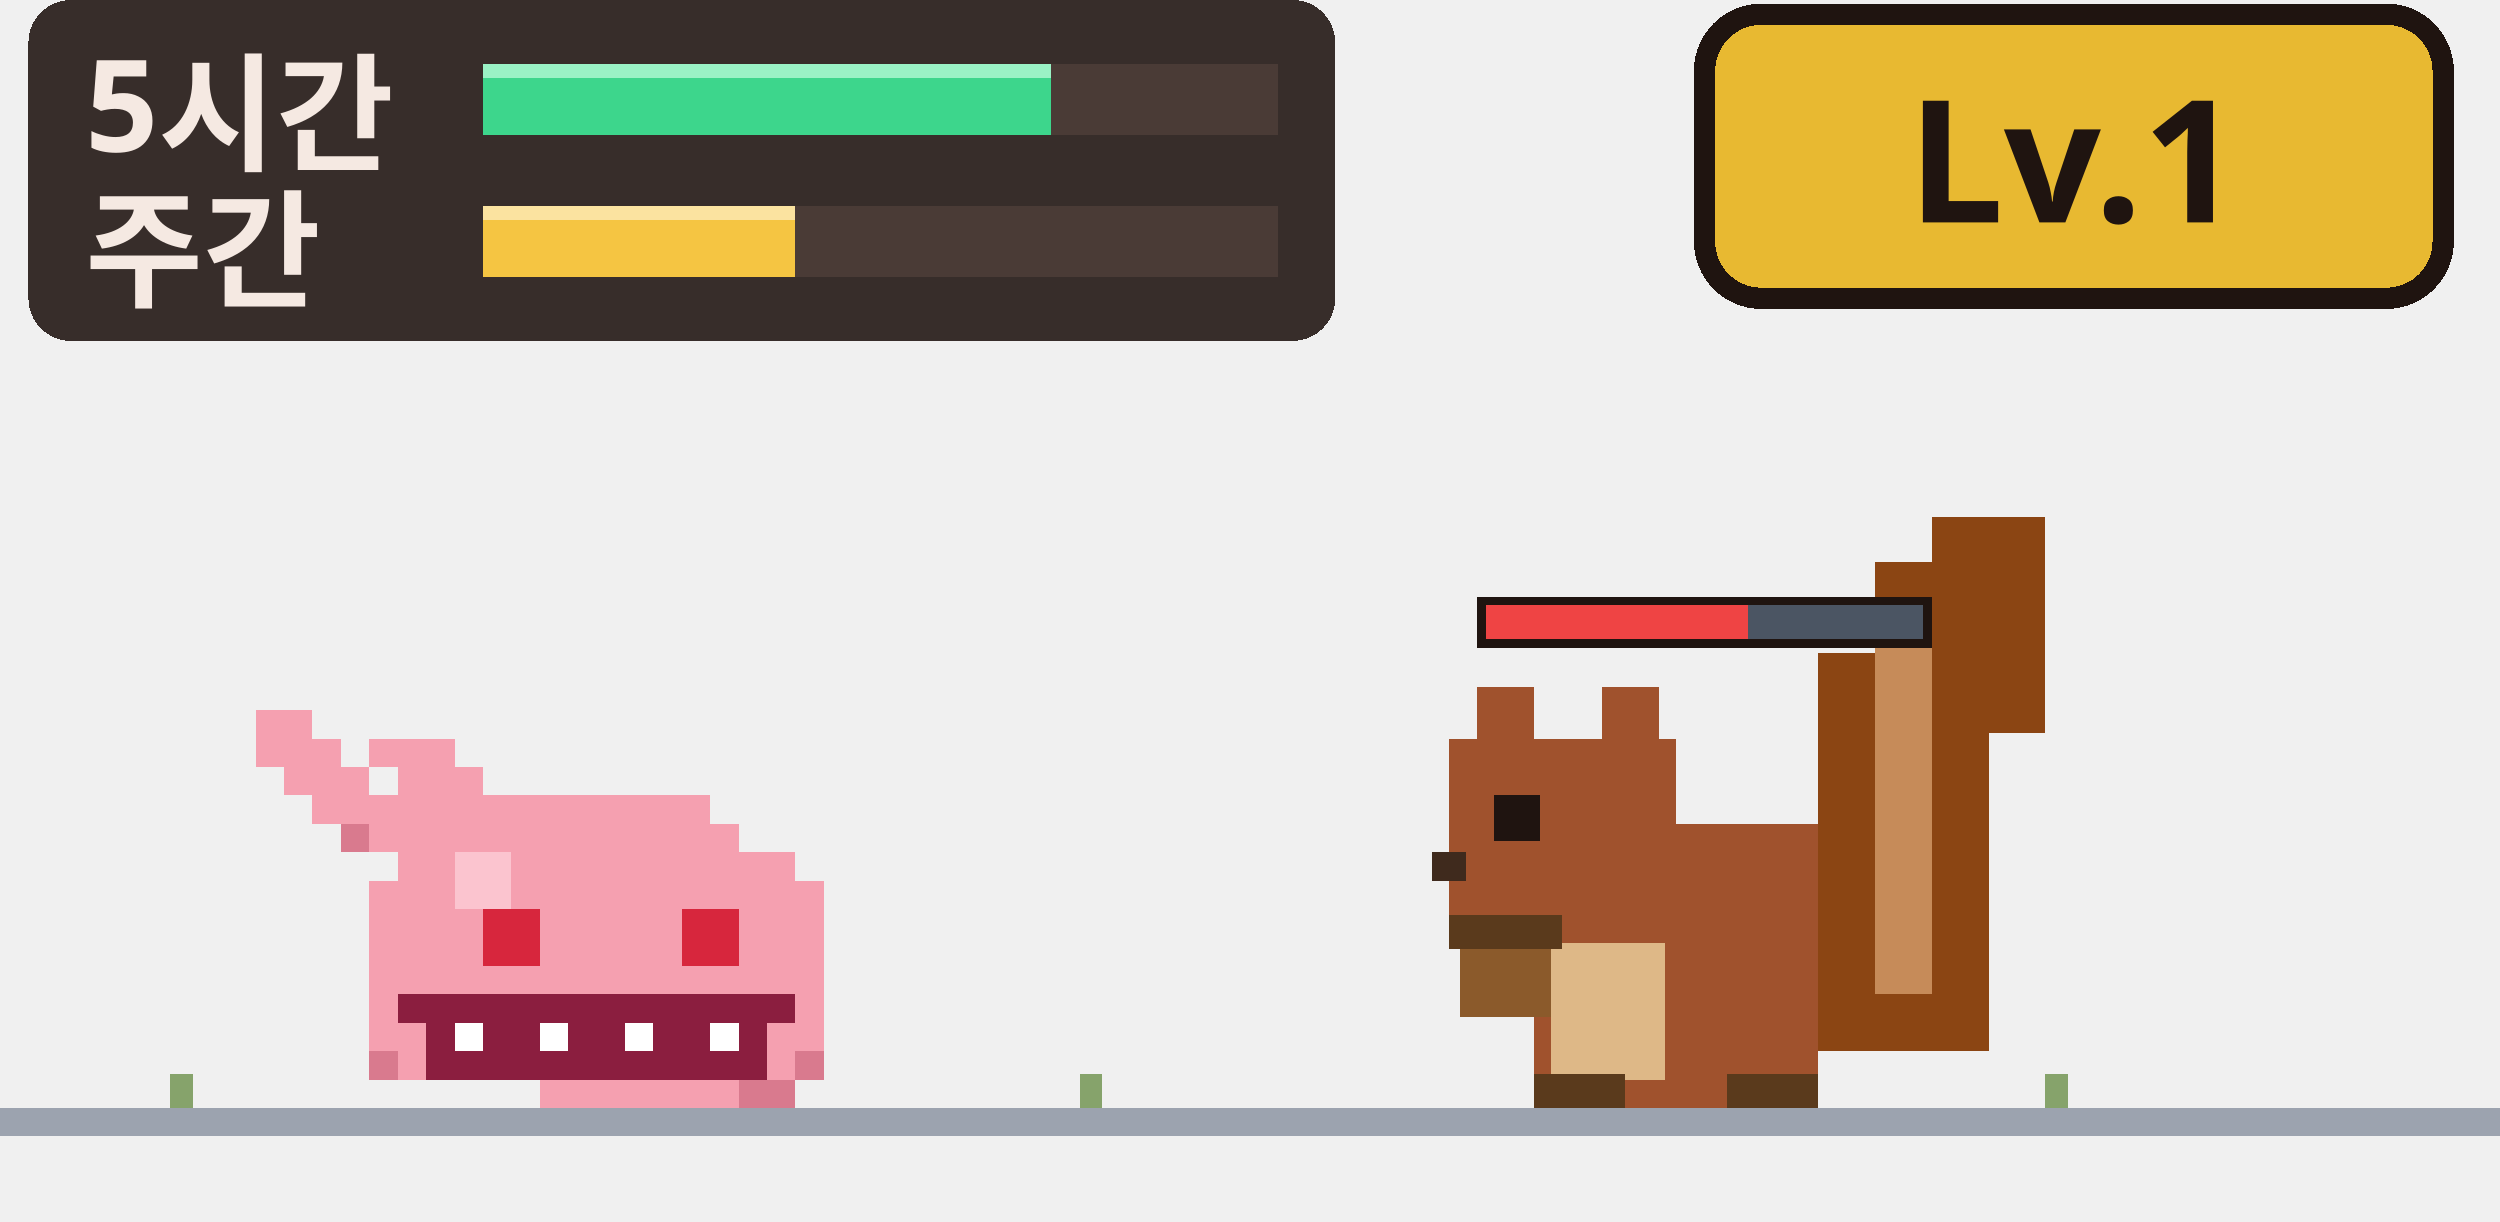
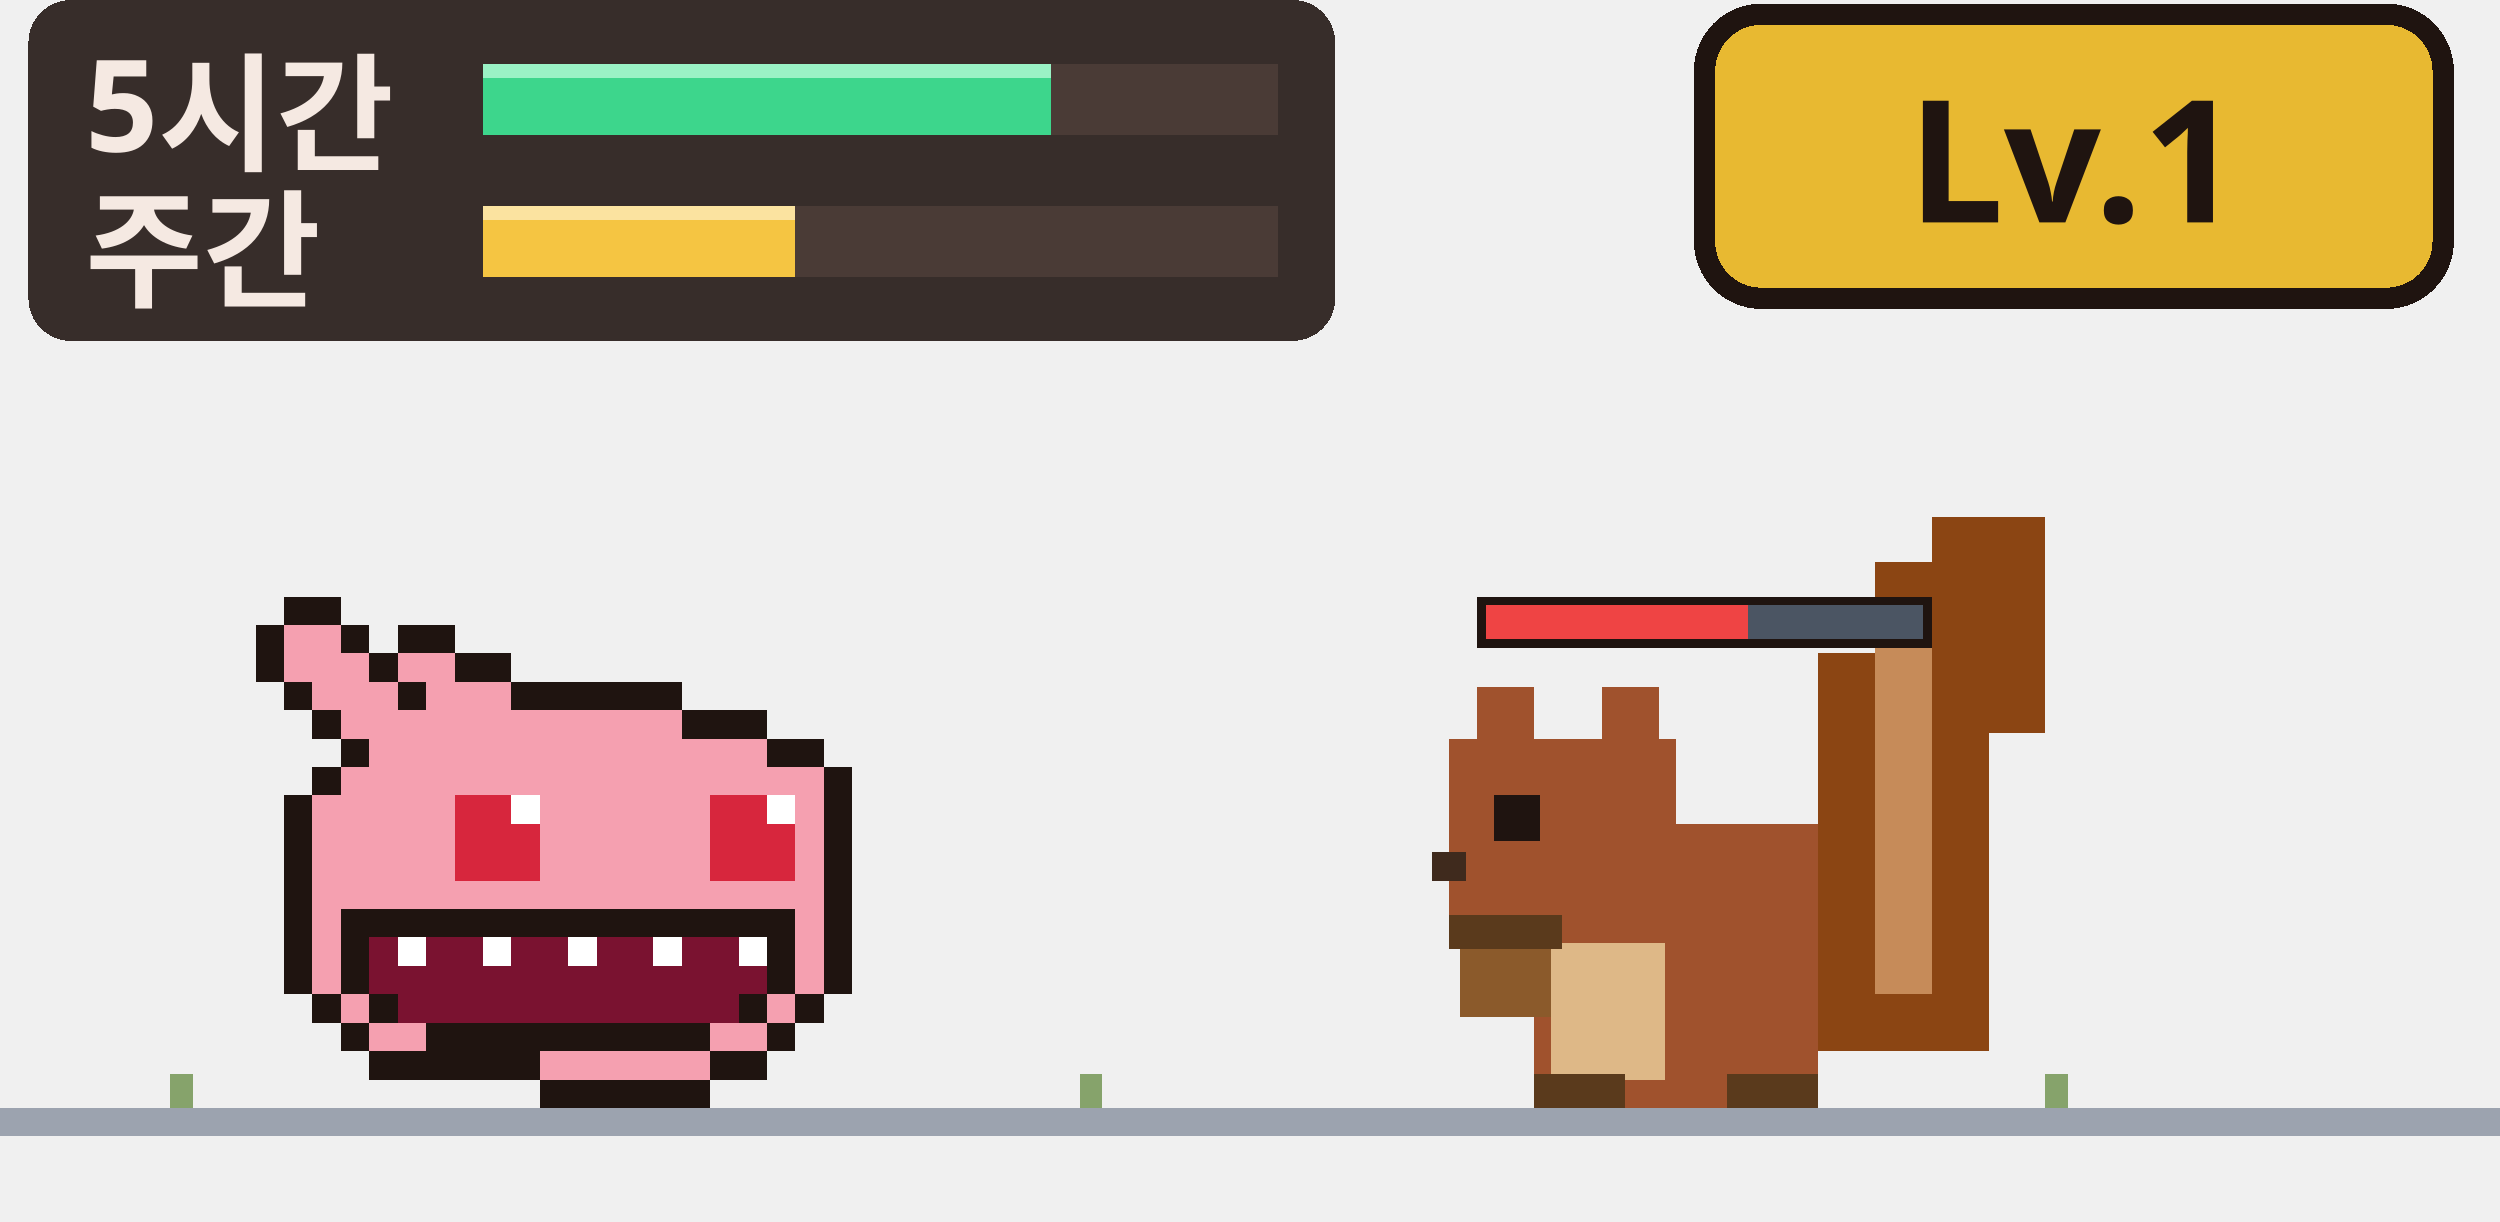
<svg xmlns="http://www.w3.org/2000/svg" width="176" height="86" viewBox="0 0 176 86" shape-rendering="crispEdges">
  <rect x="2" y="0" width="92" height="24" rx="3" fill="#1F1410" fill-opacity="0.88" />
  <text x="6" y="7" dominant-baseline="central" font-family="'Malgun Gothic','Apple SD Gothic Neo','Noto Sans KR',sans-serif" font-size="9" font-weight="700" fill="#F5E9E2">5시간</text>
  <rect x="34" y="4.5" width="56" height="5" fill="#4A3B36" />
  <rect x="34" y="4.5" width="40" height="5" fill="#3DD68C" />
  <rect x="34" y="4.5" width="40" height="1" fill="#9AF2C5" />
  <text x="6" y="17" dominant-baseline="central" font-family="'Malgun Gothic','Apple SD Gothic Neo','Noto Sans KR',sans-serif" font-size="9" font-weight="700" fill="#F5E9E2">주간</text>
  <rect x="34" y="14.5" width="56" height="5" fill="#4A3B36" />
  <rect x="34" y="14.5" width="22" height="5" fill="#F5C542" />
  <rect x="34" y="14.5" width="22" height="1" fill="#FBE3A0" />
  <rect x="120" y="1" width="52" height="20" rx="4" fill="#E8B931" stroke="#1F1410" stroke-width="1.5" />
  <text x="146" y="11" dominant-baseline="central" text-anchor="middle" font-family="'Malgun Gothic','Apple SD Gothic Neo','Noto Sans KR',sans-serif" font-size="12" font-weight="800" fill="#1F1410">Lv.1</text>
  <g transform="translate(0 26) scale(4)">
    <rect x="0" y="13" width="44" height="0.5" fill="#9CA3AF" />
    <rect x="3" y="12.4" width="0.4" height="0.6" fill="#86A36B" />
    <rect x="11" y="12.4" width="0.4" height="0.6" fill="#86A36B" />
    <rect x="19" y="12.4" width="0.4" height="0.6" fill="#86A36B" />
    <rect x="27" y="12.4" width="0.4" height="0.6" fill="#86A36B" />
    <rect x="36" y="12.4" width="0.4" height="0.6" fill="#86A36B" />
    <g>
      <animateTransform attributeName="transform" type="translate" values="0 0;0 0;1 0;-0.6 0;0 0;0 0" keyTimes="0;0.6;0.65;0.7;0.76;1" dur="1.8s" repeatCount="indefinite" />
      <animate attributeName="opacity" values="1;1;0.35;1;0.35;1;1" keyTimes="0;0.6;0.64;0.68;0.72;0.76;1" dur="1.8s" repeatCount="indefinite" />
      <g>
        <animateTransform attributeName="transform" type="translate" values="0 0;0 -0.4;0 0" dur="0.6s" repeatCount="indefinite" calcMode="discrete" />
        <g>
          <animateTransform attributeName="transform" type="translate" values="0 0;0.4 -0.3;0 0" dur="0.9s" repeatCount="indefinite" />
          <rect x="32" y="5" width="3" height="7" fill="#8B4513" />
          <rect x="33" y="3.4" width="3" height="3" fill="#8B4513" />
          <rect x="34" y="2.6" width="2" height="1.4" fill="#8B4513" />
          <rect x="33" y="4.6" width="1" height="6.4" fill="#C68B59" />
        </g>
        <rect x="27" y="8" width="5" height="5" fill="#A0522D" />
        <rect x="27.3" y="9.5" width="2" height="3" fill="#DEB887" />
        <rect x="25.5" y="6.5" width="4" height="3.6" fill="#A0522D" />
        <rect x="26" y="5.6" width="1" height="1.1" fill="#A0522D" />
        <rect x="28.2" y="5.6" width="1" height="1.1" fill="#A0522D" />
        <rect x="26.3" y="7.5" width="0.8" height="0.8" fill="#1F1410" />
        <rect x="25.2" y="8.5" width="0.6" height="0.5" fill="#3F2A1D" />
        <rect x="25.7" y="10" width="1.6" height="1.4" fill="#8B5A2B" />
        <rect x="25.5" y="9.6" width="2" height="0.6" fill="#5A3A1C" />
        <rect x="27" y="12.4" width="1.6" height="0.6" fill="#5A3A1C" />
        <rect x="30.4" y="12.4" width="1.6" height="0.6" fill="#5A3A1C" />
      </g>
    </g>
    <rect x="26" y="4" width="8" height="0.9" fill="#1F1410" />
    <rect x="26.15" y="4.15" width="7.7" height="0.6" fill="#4B5563" />
    <rect x="26.15" y="4.15" width="4.62" height="0.6" fill="#EF4444" />
    <g opacity="0" shape-rendering="auto">
      <animate attributeName="opacity" values="0;0;1;1;0" keyTimes="0;0.6;0.64;0.88;1" dur="1.8s" repeatCount="indefinite" />
      <animateTransform attributeName="transform" type="translate" values="0 0;0 0;0 -2.6" keyTimes="0;0.6;1" dur="1.8s" repeatCount="indefinite" />
      <text x="38.5" y="6.6" text-anchor="middle" font-family="Arial Black, Arial, sans-serif" font-size="2.8" font-weight="900" fill="#EF4444" stroke="#FFFFFF" stroke-width="0.5" paint-order="stroke">-7</text>
    </g>
    <g>
      <animateTransform attributeName="transform" type="translate" values="0 0;0 0;-0.6 0;0 0;0 0" keyTimes="0;0.44;0.48;0.56;1" dur="1.8s" repeatCount="indefinite" />
      <g transform="translate(-5 2)">
-         <g transform="translate(9.5 4)">
+         <g transform="translate(9.5 2.5)">
          <g>
            <animateTransform attributeName="transform" type="translate" values="0 0;0 -0.5" dur="0.36s" calcMode="discrete" repeatCount="indefinite" />
            <g>
              <animate attributeName="opacity" values="1;0" dur="0.36s" calcMode="discrete" repeatCount="indefinite" />
-               <rect x="0" y="0" width="1" height="0.5" fill="#F5A0B0" />
-               <rect x="0" y="0.5" width="1.5" height="0.5" fill="#F5A0B0" />
-               <rect x="2" y="0.5" width="1.5" height="0.5" fill="#F5A0B0" />
-               <rect x="0.5" y="1" width="1.5" height="0.5" fill="#F5A0B0" />
-               <rect x="2.5" y="1" width="1.5" height="0.5" fill="#F5A0B0" />
-               <rect x="1" y="1.5" width="7" height="0.5" fill="#F5A0B0" />
-               <rect x="1.5" y="2" width="0.5" height="0.5" fill="#D97A8E" />
-               <rect x="2" y="2" width="6.5" height="0.5" fill="#F5A0B0" />
-               <rect x="2.5" y="2.5" width="1" height="0.5" fill="#F5A0B0" />
-               <rect x="3.5" y="2.5" width="1" height="0.5" fill="#FBC4CF" />
-               <rect x="4.5" y="2.5" width="5" height="0.5" fill="#F5A0B0" />
-               <rect x="2" y="3" width="1.5" height="0.5" fill="#F5A0B0" />
-               <rect x="3.5" y="3" width="1" height="0.5" fill="#FBC4CF" />
-               <rect x="4.5" y="3" width="5.5" height="0.5" fill="#F5A0B0" />
-               <rect x="2" y="3.5" width="2" height="0.5" fill="#F5A0B0" />
-               <rect x="4" y="3.5" width="1" height="0.5" fill="#D7263D" />
-               <rect x="5" y="3.5" width="2.5" height="0.5" fill="#F5A0B0" />
-               <rect x="7.5" y="3.5" width="1" height="0.5" fill="#D7263D" />
-               <rect x="8.5" y="3.5" width="1.5" height="0.5" fill="#F5A0B0" />
-               <rect x="2" y="4" width="2" height="0.5" fill="#F5A0B0" />
-               <rect x="4" y="4" width="1" height="0.5" fill="#D7263D" />
-               <rect x="5" y="4" width="2.5" height="0.5" fill="#F5A0B0" />
-               <rect x="7.5" y="4" width="1" height="0.5" fill="#D7263D" />
-               <rect x="8.5" y="4" width="1.5" height="0.5" fill="#F5A0B0" />
-               <rect x="2" y="4.5" width="8" height="0.5" fill="#F5A0B0" />
-               <rect x="2" y="5" width="0.5" height="0.5" fill="#F5A0B0" />
-               <rect x="2.5" y="5" width="7" height="0.5" fill="#8B1E3F" />
+               <rect x="0.5" y="-0.5" width="1" height="0.5" fill="#1F1410" />
+               <rect x="0" y="0" width="0.5" height="0.5" fill="#1F1410" />
+               <rect x="1.5" y="0" width="0.5" height="0.5" fill="#1F1410" />
+               <rect x="2.5" y="0" width="1" height="0.5" fill="#1F1410" />
+               <rect x="0" y="0.5" width="0.5" height="0.5" fill="#1F1410" />
+               <rect x="2" y="0.5" width="0.5" height="0.5" fill="#1F1410" />
+               <rect x="3.5" y="0.5" width="1" height="0.5" fill="#1F1410" />
+               <rect x="0.5" y="1" width="0.5" height="0.5" fill="#1F1410" />
+               <rect x="2.5" y="1" width="0.5" height="0.5" fill="#1F1410" />
+               <rect x="4.5" y="1" width="3" height="0.5" fill="#1F1410" />
+               <rect x="1" y="1.5" width="0.5" height="0.5" fill="#1F1410" />
+               <rect x="7.5" y="1.5" width="1.5" height="0.5" fill="#1F1410" />
+               <rect x="1.5" y="2" width="0.5" height="0.5" fill="#1F1410" />
+               <rect x="9" y="2" width="1" height="0.5" fill="#1F1410" />
+               <rect x="1" y="2.5" width="0.5" height="0.5" fill="#1F1410" />
+               <rect x="10" y="2.5" width="0.5" height="0.5" fill="#1F1410" />
+               <rect x="0.5" y="3" width="0.5" height="0.5" fill="#1F1410" />
+               <rect x="10" y="3" width="0.5" height="0.5" fill="#1F1410" />
+               <rect x="0.5" y="3.5" width="0.5" height="0.5" fill="#1F1410" />
+               <rect x="10" y="3.5" width="0.5" height="0.5" fill="#1F1410" />
+               <rect x="0.5" y="4" width="0.5" height="0.5" fill="#1F1410" />
+               <rect x="10" y="4" width="0.5" height="0.5" fill="#1F1410" />
+               <rect x="0.5" y="4.5" width="0.5" height="0.5" fill="#1F1410" />
+               <rect x="10" y="4.5" width="0.5" height="0.5" fill="#1F1410" />
+               <rect x="0.5" y="5" width="0.5" height="0.5" fill="#1F1410" />
+               <rect x="10" y="5" width="0.5" height="0.5" fill="#1F1410" />
+               <rect x="0.5" y="5.5" width="0.5" height="0.5" fill="#1F1410" />
+               <rect x="10" y="5.5" width="0.5" height="0.5" fill="#1F1410" />
+               <rect x="0.5" y="6" width="0.5" height="0.5" fill="#1F1410" />
+               <rect x="10" y="6" width="0.5" height="0.5" fill="#1F1410" />
+               <rect x="1" y="6.5" width="0.5" height="0.5" fill="#1F1410" />
+               <rect x="9.5" y="6.5" width="0.5" height="0.5" fill="#1F1410" />
+               <rect x="1.5" y="7" width="0.5" height="0.5" fill="#1F1410" />
+               <rect x="9" y="7" width="0.5" height="0.5" fill="#1F1410" />
+               <rect x="2" y="7.5" width="3" height="0.5" fill="#1F1410" />
+               <rect x="8" y="7.5" width="1" height="0.5" fill="#1F1410" />
+               <rect x="5" y="8" width="3" height="0.5" fill="#1F1410" />
+               <rect x="0.5" y="0" width="1" height="0.5" fill="#F5A0B0" />
+               <rect x="0.5" y="0.5" width="1.5" height="0.5" fill="#F5A0B0" />
+               <rect x="2.5" y="0.5" width="1" height="0.5" fill="#F5A0B0" />
+               <rect x="1" y="1" width="1.5" height="0.5" fill="#F5A0B0" />
+               <rect x="3" y="1" width="1.5" height="0.5" fill="#F5A0B0" />
+               <rect x="1.5" y="1.5" width="6" height="0.5" fill="#F5A0B0" />
+               <rect x="2" y="2" width="7" height="0.5" fill="#F5A0B0" />
+               <rect x="1.5" y="2.5" width="8.5" height="0.5" fill="#F5A0B0" />
+               <rect x="1" y="3" width="2.5" height="0.5" fill="#F5A0B0" />
+               <rect x="3.5" y="3" width="1" height="0.5" fill="#D7263D" />
+               <rect x="4.5" y="3" width="0.5" height="0.5" fill="#FFFFFF" />
+               <rect x="5" y="3" width="3" height="0.5" fill="#F5A0B0" />
+               <rect x="8" y="3" width="1" height="0.5" fill="#D7263D" />
+               <rect x="9" y="3" width="0.5" height="0.5" fill="#FFFFFF" />
+               <rect x="9.5" y="3" width="0.5" height="0.5" fill="#F5A0B0" />
+               <rect x="1" y="3.5" width="2.5" height="0.5" fill="#F5A0B0" />
+               <rect x="3.5" y="3.5" width="1.5" height="0.5" fill="#D7263D" />
+               <rect x="5" y="3.5" width="3" height="0.5" fill="#F5A0B0" />
+               <rect x="8" y="3.5" width="1.5" height="0.5" fill="#D7263D" />
+               <rect x="9.5" y="3.5" width="0.5" height="0.5" fill="#F5A0B0" />
+               <rect x="1" y="4" width="2.5" height="0.5" fill="#F5A0B0" />
+               <rect x="3.5" y="4" width="1.5" height="0.5" fill="#D7263D" />
+               <rect x="5" y="4" width="3" height="0.5" fill="#F5A0B0" />
+               <rect x="8" y="4" width="1.5" height="0.5" fill="#D7263D" />
+               <rect x="9.5" y="4" width="0.5" height="0.5" fill="#F5A0B0" />
+               <rect x="1" y="4.5" width="9" height="0.5" fill="#F5A0B0" />
+               <rect x="1" y="5" width="0.5" height="0.5" fill="#F5A0B0" />
+               <rect x="1.5" y="5" width="8" height="0.5" fill="#1F1410" />
              <rect x="9.5" y="5" width="0.5" height="0.5" fill="#F5A0B0" />
-               <rect x="2" y="5.5" width="1" height="0.5" fill="#F5A0B0" />
-               <rect x="3" y="5.5" width="0.5" height="0.5" fill="#8B1E3F" />
-               <rect x="3.5" y="5.5" width="0.5" height="0.5" fill="#FFFFFF" />
-               <rect x="4" y="5.5" width="1" height="0.5" fill="#8B1E3F" />
-               <rect x="5" y="5.5" width="0.5" height="0.5" fill="#FFFFFF" />
-               <rect x="5.5" y="5.5" width="1" height="0.5" fill="#8B1E3F" />
-               <rect x="6.5" y="5.5" width="0.5" height="0.5" fill="#FFFFFF" />
-               <rect x="7" y="5.5" width="1" height="0.5" fill="#8B1E3F" />
-               <rect x="8" y="5.5" width="0.5" height="0.5" fill="#FFFFFF" />
-               <rect x="8.5" y="5.5" width="0.5" height="0.5" fill="#8B1E3F" />
-               <rect x="9" y="5.5" width="1" height="0.5" fill="#F5A0B0" />
-               <rect x="2" y="6" width="0.5" height="0.5" fill="#D97A8E" />
-               <rect x="2.5" y="6" width="0.5" height="0.5" fill="#F5A0B0" />
-               <rect x="3" y="6" width="6" height="0.5" fill="#8B1E3F" />
-               <rect x="9" y="6" width="0.5" height="0.5" fill="#F5A0B0" />
-               <rect x="9.5" y="6" width="0.5" height="0.5" fill="#D97A8E" />
-               <rect x="5" y="6.5" width="3.5" height="0.5" fill="#F5A0B0" />
-               <rect x="8.5" y="6.5" width="1" height="0.5" fill="#D97A8E" />
+               <rect x="1" y="5.5" width="0.5" height="0.5" fill="#F5A0B0" />
+               <rect x="1.5" y="5.5" width="0.5" height="0.5" fill="#1F1410" />
+               <rect x="2" y="5.5" width="0.5" height="0.5" fill="#7A1230" />
+               <rect x="2.5" y="5.5" width="0.5" height="0.5" fill="#FFFFFF" />
+               <rect x="3" y="5.5" width="1" height="0.5" fill="#7A1230" />
+               <rect x="4" y="5.5" width="0.5" height="0.5" fill="#FFFFFF" />
+               <rect x="4.5" y="5.5" width="1" height="0.5" fill="#7A1230" />
+               <rect x="5.5" y="5.5" width="0.5" height="0.5" fill="#FFFFFF" />
+               <rect x="6" y="5.5" width="1" height="0.5" fill="#7A1230" />
+               <rect x="7" y="5.5" width="0.5" height="0.5" fill="#FFFFFF" />
+               <rect x="7.5" y="5.5" width="1" height="0.5" fill="#7A1230" />
+               <rect x="8.5" y="5.5" width="0.5" height="0.5" fill="#FFFFFF" />
+               <rect x="9" y="5.5" width="0.5" height="0.5" fill="#1F1410" />
+               <rect x="9.5" y="5.5" width="0.5" height="0.5" fill="#F5A0B0" />
+               <rect x="1" y="6" width="0.5" height="0.5" fill="#F5A0B0" />
+               <rect x="1.5" y="6" width="0.5" height="0.5" fill="#1F1410" />
+               <rect x="2" y="6" width="7" height="0.5" fill="#7A1230" />
+               <rect x="9" y="6" width="0.5" height="0.5" fill="#1F1410" />
+               <rect x="9.5" y="6" width="0.5" height="0.5" fill="#F5A0B0" />
+               <rect x="1.5" y="6.5" width="0.5" height="0.5" fill="#F5A0B0" />
+               <rect x="2" y="6.5" width="0.5" height="0.5" fill="#1F1410" />
+               <rect x="2.5" y="6.5" width="6" height="0.5" fill="#7A1230" />
+               <rect x="8.5" y="6.5" width="0.5" height="0.5" fill="#1F1410" />
+               <rect x="9" y="6.5" width="0.5" height="0.5" fill="#F5A0B0" />
+               <rect x="2" y="7" width="1" height="0.5" fill="#F5A0B0" />
+               <rect x="3" y="7" width="5" height="0.5" fill="#1F1410" />
+               <rect x="8" y="7" width="1" height="0.5" fill="#F5A0B0" />
+               <rect x="5" y="7.5" width="3" height="0.5" fill="#F5A0B0" />
            </g>
            <g opacity="0">
              <animate attributeName="opacity" values="0;1" dur="0.36s" calcMode="discrete" repeatCount="indefinite" />
-               <rect x="0" y="0" width="1" height="0.5" fill="#F5A0B0" />
-               <rect x="0" y="0.5" width="1.5" height="0.5" fill="#F5A0B0" />
-               <rect x="2" y="0.5" width="1.5" height="0.5" fill="#F5A0B0" />
-               <rect x="0.5" y="1" width="1.5" height="0.5" fill="#F5A0B0" />
-               <rect x="2.5" y="1" width="1.5" height="0.5" fill="#F5A0B0" />
-               <rect x="1" y="1.5" width="7" height="0.5" fill="#F5A0B0" />
-               <rect x="1.5" y="2" width="0.5" height="0.5" fill="#D97A8E" />
-               <rect x="2" y="2" width="6.5" height="0.5" fill="#F5A0B0" />
-               <rect x="2.5" y="2.5" width="1" height="0.5" fill="#F5A0B0" />
-               <rect x="3.5" y="2.5" width="1" height="0.5" fill="#FBC4CF" />
-               <rect x="4.5" y="2.5" width="5" height="0.5" fill="#F5A0B0" />
-               <rect x="2" y="3" width="1.5" height="0.5" fill="#F5A0B0" />
-               <rect x="3.5" y="3" width="1" height="0.5" fill="#FBC4CF" />
-               <rect x="4.5" y="3" width="5.5" height="0.5" fill="#F5A0B0" />
-               <rect x="2" y="3.5" width="2" height="0.5" fill="#F5A0B0" />
-               <rect x="4" y="3.5" width="1" height="0.5" fill="#D7263D" />
-               <rect x="5" y="3.5" width="2.5" height="0.5" fill="#F5A0B0" />
-               <rect x="7.5" y="3.5" width="1" height="0.5" fill="#D7263D" />
-               <rect x="8.5" y="3.5" width="1.5" height="0.5" fill="#F5A0B0" />
-               <rect x="2" y="4" width="2" height="0.5" fill="#F5A0B0" />
-               <rect x="4" y="4" width="1" height="0.5" fill="#D7263D" />
-               <rect x="5" y="4" width="2.5" height="0.5" fill="#F5A0B0" />
-               <rect x="7.5" y="4" width="1" height="0.5" fill="#D7263D" />
-               <rect x="8.5" y="4" width="1.5" height="0.5" fill="#F5A0B0" />
-               <rect x="2" y="4.5" width="8" height="0.5" fill="#F5A0B0" />
-               <rect x="2" y="5" width="0.5" height="0.5" fill="#F5A0B0" />
-               <rect x="2.5" y="5" width="7" height="0.5" fill="#8B1E3F" />
+               <rect x="0.5" y="-0.5" width="1" height="0.5" fill="#1F1410" />
+               <rect x="0" y="0" width="0.5" height="0.5" fill="#1F1410" />
+               <rect x="1.5" y="0" width="0.5" height="0.5" fill="#1F1410" />
+               <rect x="2.5" y="0" width="1" height="0.5" fill="#1F1410" />
+               <rect x="0" y="0.5" width="0.5" height="0.5" fill="#1F1410" />
+               <rect x="2" y="0.5" width="0.5" height="0.5" fill="#1F1410" />
+               <rect x="3.5" y="0.5" width="1" height="0.5" fill="#1F1410" />
+               <rect x="0.5" y="1" width="0.5" height="0.5" fill="#1F1410" />
+               <rect x="2.5" y="1" width="0.5" height="0.5" fill="#1F1410" />
+               <rect x="4.5" y="1" width="3" height="0.5" fill="#1F1410" />
+               <rect x="1" y="1.5" width="0.5" height="0.5" fill="#1F1410" />
+               <rect x="7.5" y="1.5" width="1.5" height="0.5" fill="#1F1410" />
+               <rect x="1.5" y="2" width="0.5" height="0.5" fill="#1F1410" />
+               <rect x="9" y="2" width="1" height="0.5" fill="#1F1410" />
+               <rect x="1" y="2.5" width="0.5" height="0.5" fill="#1F1410" />
+               <rect x="10" y="2.5" width="0.5" height="0.5" fill="#1F1410" />
+               <rect x="0.5" y="3" width="0.5" height="0.5" fill="#1F1410" />
+               <rect x="10" y="3" width="0.5" height="0.5" fill="#1F1410" />
+               <rect x="0.5" y="3.5" width="0.5" height="0.5" fill="#1F1410" />
+               <rect x="10" y="3.5" width="0.5" height="0.5" fill="#1F1410" />
+               <rect x="0.5" y="4" width="0.5" height="0.5" fill="#1F1410" />
+               <rect x="10" y="4" width="0.5" height="0.5" fill="#1F1410" />
+               <rect x="0.5" y="4.5" width="0.5" height="0.5" fill="#1F1410" />
+               <rect x="10" y="4.5" width="0.5" height="0.5" fill="#1F1410" />
+               <rect x="0.5" y="5" width="0.5" height="0.5" fill="#1F1410" />
+               <rect x="10" y="5" width="0.5" height="0.5" fill="#1F1410" />
+               <rect x="0.5" y="5.5" width="0.5" height="0.5" fill="#1F1410" />
+               <rect x="10" y="5.5" width="0.5" height="0.5" fill="#1F1410" />
+               <rect x="0.5" y="6" width="0.5" height="0.5" fill="#1F1410" />
+               <rect x="10" y="6" width="0.5" height="0.5" fill="#1F1410" />
+               <rect x="1" y="6.5" width="0.5" height="0.5" fill="#1F1410" />
+               <rect x="9.5" y="6.5" width="0.5" height="0.5" fill="#1F1410" />
+               <rect x="1.5" y="7" width="0.5" height="0.5" fill="#1F1410" />
+               <rect x="9" y="7" width="0.5" height="0.5" fill="#1F1410" />
+               <rect x="2" y="7.5" width="1" height="0.5" fill="#1F1410" />
+               <rect x="5" y="7.5" width="4" height="0.5" fill="#1F1410" />
+               <rect x="3" y="8" width="2" height="0.5" fill="#1F1410" />
+               <rect x="0.5" y="0" width="1" height="0.5" fill="#F5A0B0" />
+               <rect x="0.5" y="0.5" width="1.5" height="0.5" fill="#F5A0B0" />
+               <rect x="2.5" y="0.5" width="1" height="0.5" fill="#F5A0B0" />
+               <rect x="1" y="1" width="1.5" height="0.5" fill="#F5A0B0" />
+               <rect x="3" y="1" width="1.5" height="0.5" fill="#F5A0B0" />
+               <rect x="1.5" y="1.5" width="6" height="0.5" fill="#F5A0B0" />
+               <rect x="2" y="2" width="7" height="0.5" fill="#F5A0B0" />
+               <rect x="1.5" y="2.5" width="8.5" height="0.5" fill="#F5A0B0" />
+               <rect x="1" y="3" width="2.5" height="0.5" fill="#F5A0B0" />
+               <rect x="3.5" y="3" width="1" height="0.5" fill="#D7263D" />
+               <rect x="4.5" y="3" width="0.5" height="0.5" fill="#FFFFFF" />
+               <rect x="5" y="3" width="3" height="0.5" fill="#F5A0B0" />
+               <rect x="8" y="3" width="1" height="0.5" fill="#D7263D" />
+               <rect x="9" y="3" width="0.5" height="0.5" fill="#FFFFFF" />
+               <rect x="9.5" y="3" width="0.5" height="0.5" fill="#F5A0B0" />
+               <rect x="1" y="3.5" width="2.5" height="0.5" fill="#F5A0B0" />
+               <rect x="3.5" y="3.5" width="1.5" height="0.5" fill="#D7263D" />
+               <rect x="5" y="3.5" width="3" height="0.5" fill="#F5A0B0" />
+               <rect x="8" y="3.5" width="1.5" height="0.5" fill="#D7263D" />
+               <rect x="9.5" y="3.5" width="0.5" height="0.5" fill="#F5A0B0" />
+               <rect x="1" y="4" width="2.5" height="0.5" fill="#F5A0B0" />
+               <rect x="3.5" y="4" width="1.5" height="0.5" fill="#D7263D" />
+               <rect x="5" y="4" width="3" height="0.5" fill="#F5A0B0" />
+               <rect x="8" y="4" width="1.5" height="0.5" fill="#D7263D" />
+               <rect x="9.5" y="4" width="0.5" height="0.5" fill="#F5A0B0" />
+               <rect x="1" y="4.5" width="9" height="0.5" fill="#F5A0B0" />
+               <rect x="1" y="5" width="0.5" height="0.5" fill="#F5A0B0" />
+               <rect x="1.5" y="5" width="8" height="0.5" fill="#1F1410" />
              <rect x="9.5" y="5" width="0.5" height="0.5" fill="#F5A0B0" />
-               <rect x="2" y="5.5" width="1" height="0.5" fill="#F5A0B0" />
-               <rect x="3" y="5.5" width="0.5" height="0.5" fill="#8B1E3F" />
-               <rect x="3.5" y="5.5" width="0.5" height="0.5" fill="#FFFFFF" />
-               <rect x="4" y="5.5" width="1" height="0.5" fill="#8B1E3F" />
-               <rect x="5" y="5.5" width="0.5" height="0.5" fill="#FFFFFF" />
-               <rect x="5.5" y="5.5" width="1" height="0.5" fill="#8B1E3F" />
-               <rect x="6.5" y="5.5" width="0.5" height="0.5" fill="#FFFFFF" />
-               <rect x="7" y="5.5" width="1" height="0.5" fill="#8B1E3F" />
-               <rect x="8" y="5.5" width="0.5" height="0.5" fill="#FFFFFF" />
-               <rect x="8.5" y="5.5" width="0.5" height="0.5" fill="#8B1E3F" />
-               <rect x="9" y="5.5" width="1" height="0.5" fill="#F5A0B0" />
-               <rect x="2" y="6" width="0.5" height="0.5" fill="#D97A8E" />
-               <rect x="2.5" y="6" width="0.5" height="0.5" fill="#F5A0B0" />
-               <rect x="3" y="6" width="6" height="0.5" fill="#8B1E3F" />
-               <rect x="9" y="6" width="0.5" height="0.5" fill="#F5A0B0" />
-               <rect x="9.5" y="6" width="0.5" height="0.5" fill="#D97A8E" />
-               <rect x="2.5" y="6.5" width="1" height="0.5" fill="#D97A8E" />
-               <rect x="3.5" y="6.5" width="1.5" height="0.5" fill="#F5A0B0" />
+               <rect x="1" y="5.5" width="0.5" height="0.5" fill="#F5A0B0" />
+               <rect x="1.5" y="5.5" width="0.5" height="0.5" fill="#1F1410" />
+               <rect x="2" y="5.5" width="0.5" height="0.5" fill="#7A1230" />
+               <rect x="2.5" y="5.5" width="0.5" height="0.5" fill="#FFFFFF" />
+               <rect x="3" y="5.5" width="1" height="0.5" fill="#7A1230" />
+               <rect x="4" y="5.5" width="0.5" height="0.5" fill="#FFFFFF" />
+               <rect x="4.5" y="5.5" width="1" height="0.5" fill="#7A1230" />
+               <rect x="5.5" y="5.5" width="0.5" height="0.5" fill="#FFFFFF" />
+               <rect x="6" y="5.5" width="1" height="0.5" fill="#7A1230" />
+               <rect x="7" y="5.5" width="0.5" height="0.5" fill="#FFFFFF" />
+               <rect x="7.5" y="5.5" width="1" height="0.5" fill="#7A1230" />
+               <rect x="8.5" y="5.5" width="0.5" height="0.5" fill="#FFFFFF" />
+               <rect x="9" y="5.5" width="0.5" height="0.5" fill="#1F1410" />
+               <rect x="9.5" y="5.5" width="0.5" height="0.5" fill="#F5A0B0" />
+               <rect x="1" y="6" width="0.5" height="0.5" fill="#F5A0B0" />
+               <rect x="1.5" y="6" width="0.5" height="0.5" fill="#1F1410" />
+               <rect x="2" y="6" width="7" height="0.5" fill="#7A1230" />
+               <rect x="9" y="6" width="0.5" height="0.5" fill="#1F1410" />
+               <rect x="9.5" y="6" width="0.5" height="0.5" fill="#F5A0B0" />
+               <rect x="1.5" y="6.5" width="0.5" height="0.5" fill="#F5A0B0" />
+               <rect x="2" y="6.5" width="0.5" height="0.5" fill="#1F1410" />
+               <rect x="2.5" y="6.5" width="6" height="0.5" fill="#7A1230" />
+               <rect x="8.5" y="6.5" width="0.5" height="0.5" fill="#1F1410" />
+               <rect x="9" y="6.5" width="0.5" height="0.5" fill="#F5A0B0" />
+               <rect x="2" y="7" width="1" height="0.5" fill="#F5A0B0" />
+               <rect x="3" y="7" width="5" height="0.5" fill="#1F1410" />
+               <rect x="8" y="7" width="1" height="0.5" fill="#F5A0B0" />
+               <rect x="3" y="7.5" width="2" height="0.5" fill="#F5A0B0" />
            </g>
            <g opacity="0">
              <animate attributeName="opacity" values="0;0;0;0;0;0;0;0;0;1" dur="3.2s" calcMode="discrete" repeatCount="indefinite" />
-               <rect x="4" y="3.5" width="1" height="0.5" fill="#F5A0B0" />
-               <rect x="4" y="4" width="1" height="0.5" fill="#1F1410" />
-               <rect x="7.5" y="3.5" width="1" height="0.5" fill="#F5A0B0" />
-               <rect x="7.5" y="4" width="1" height="0.5" fill="#1F1410" />
+               <rect x="3.5" y="3" width="1.5" height="1" fill="#F5A0B0" />
+               <rect x="3.5" y="4" width="1.5" height="0.5" fill="#1F1410" />
+               <rect x="7.5" y="3" width="1.5" height="1" fill="#F5A0B0" />
+               <rect x="7.5" y="4" width="1.5" height="0.5" fill="#1F1410" />
            </g>
          </g>
        </g>
      </g>
    </g>
    <g opacity="0">
      <animate attributeName="opacity" values="0;1;0" keyTimes="0;0.44;0.6" dur="1.8s" calcMode="discrete" repeatCount="indefinite" />
      <animateTransform attributeName="transform" type="translate" values="17 7.5;17 7.5;26 7.5;26 7.5" keyTimes="0;0.44;0.6;1" dur="1.8s" repeatCount="indefinite" />
      <g transform="translate(-1 -1)">
        <rect x="0.5" y="0" width="1" height="0.5" fill="#F9C0CC" />
        <rect x="0" y="0.5" width="0.5" height="0.5" fill="#F9C0CC" />
        <rect x="0.5" y="0.5" width="0.5" height="0.5" fill="#FFFFFF" />
        <rect x="1" y="0.5" width="1" height="0.5" fill="#F9C0CC" />
        <rect x="0" y="1" width="2" height="0.5" fill="#F9C0CC" />
        <rect x="0.5" y="1.5" width="1" height="0.5" fill="#F9C0CC" />
      </g>
    </g>
    <g opacity="0">
      <animate attributeName="opacity" values="0;0;1;0;0" keyTimes="0;0.6;0.62;0.72;1" dur="1.8s" repeatCount="indefinite" />
      <g transform="translate(25.7 7.9) scale(0.7)">
        <rect x="-1.5" y="-0.35" width="3" height="0.7" fill="#F9C0CC" />
        <rect x="-0.35" y="-1.5" width="0.7" height="3" fill="#F9C0CC" />
        <rect x="-0.9" y="-0.2" width="1.8" height="0.4" fill="#FFFFFF" />
        <rect x="-0.2" y="-0.9" width="0.4" height="1.8" fill="#FFFFFF" />
        <rect x="-1.6" y="-1.6" width="0.5" height="0.5" fill="#F9C0CC" />
        <rect x="1.1" y="-1.6" width="0.5" height="0.5" fill="#F9C0CC" />
        <rect x="-1.6" y="1.1" width="0.5" height="0.5" fill="#F9C0CC" />
        <rect x="1.1" y="1.1" width="0.5" height="0.5" fill="#F9C0CC" />
      </g>
    </g>
  </g>
</svg>
